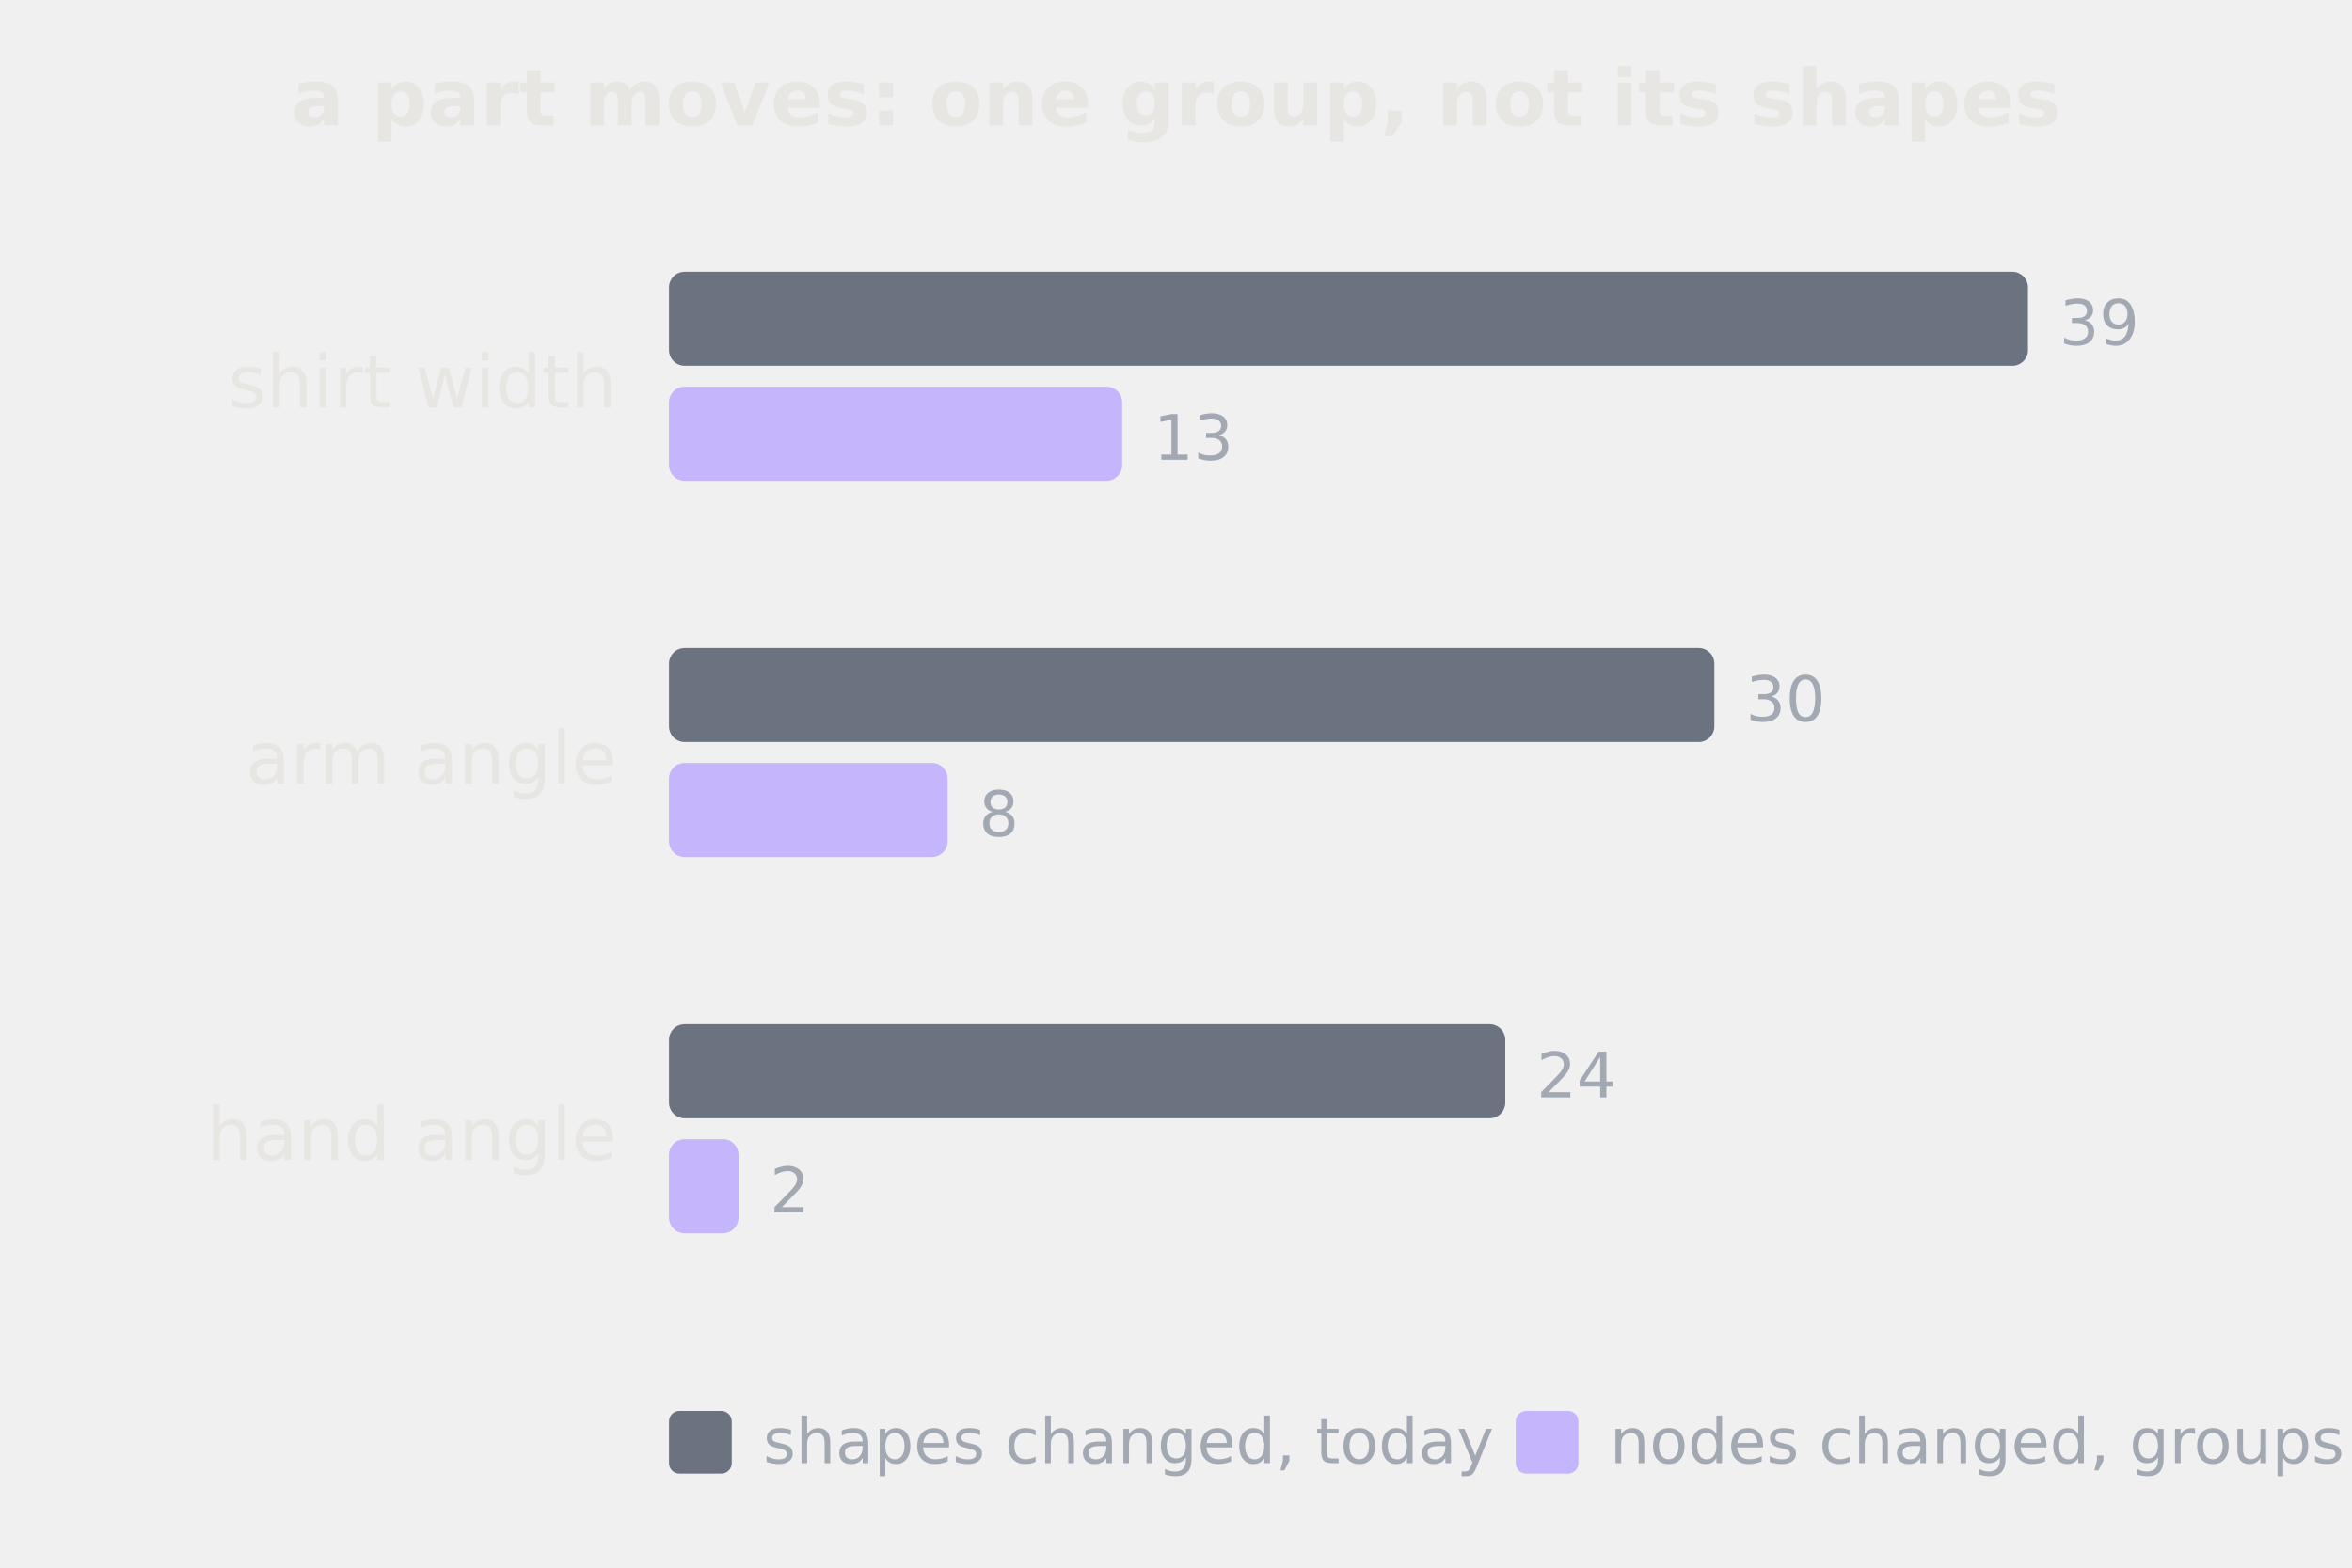
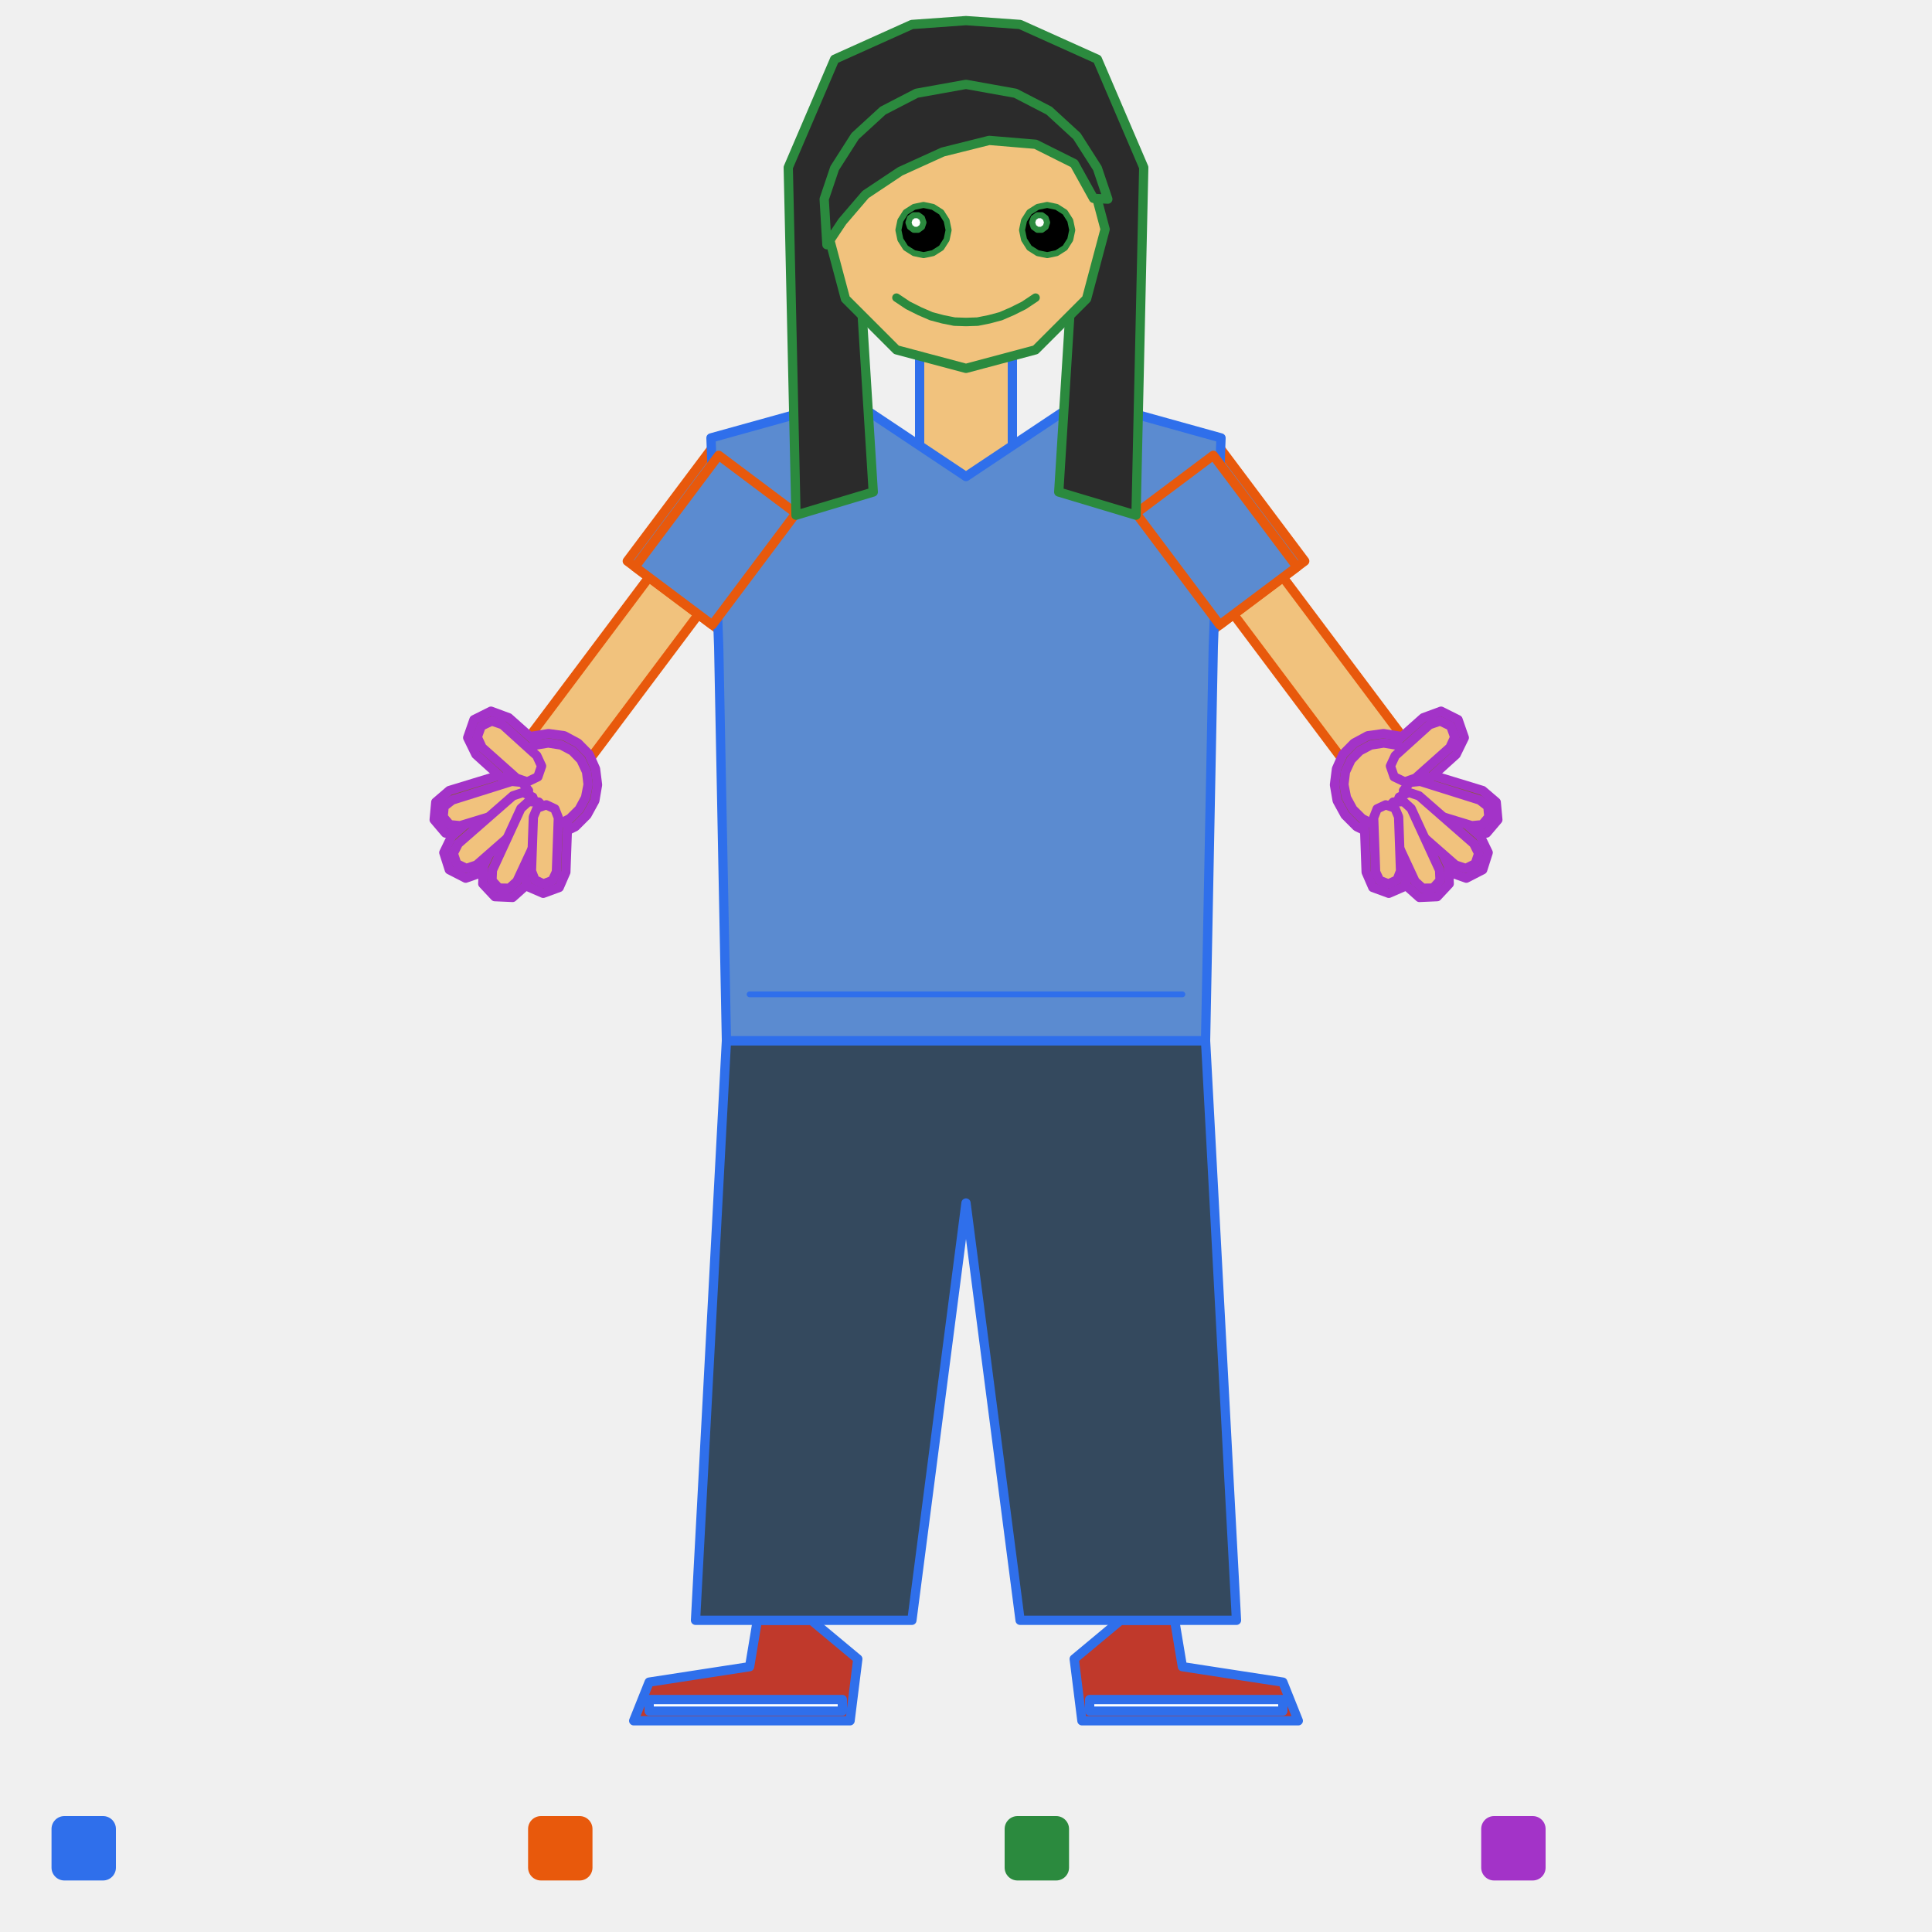
- <svg xmlns="http://www.w3.org/2000/svg" viewBox="0 0 450 300" width="450" height="300" font-family="system-ui, 'DejaVu Sans', sans-serif" font-size="13">
-   <style>
-   .ink { fill: #1f2328; } .muted { fill: #5b6470; } .flat { fill: #9aa1ab; } .tree { fill: #6d28d9; }
-     .ink { fill: #e8e6e3; } .muted { fill: #a2a9b3; } .flat { fill: #6b7280; } .tree { fill: #c4b5fd; }
-   
- </style>
-   <text x="225.0" y="24" text-anchor="middle" class="ink" font-weight="700" font-size="15">a part moves: one group, not its shapes</text>
-   <text x="118" y="78" text-anchor="end" class="ink" font-size="14">shirt width</text>
-   <rect x="128" y="52" width="260.0" height="18" rx="3" class="flat" />
-   <text x="394.0" y="66" class="muted" font-size="12">39</text>
-   <rect x="128" y="74" width="86.7" height="18" rx="3" class="tree" />
-   <text x="220.7" y="88" class="muted" font-size="12">13</text>
-   <text x="118" y="150" text-anchor="end" class="ink" font-size="14">arm angle</text>
-   <rect x="128" y="124" width="200.0" height="18" rx="3" class="flat" />
-   <text x="334.0" y="138" class="muted" font-size="12">30</text>
-   <rect x="128" y="146" width="53.3" height="18" rx="3" class="tree" />
-   <text x="187.3" y="160" class="muted" font-size="12">8</text>
-   <text x="118" y="222" text-anchor="end" class="ink" font-size="14">hand angle</text>
-   <rect x="128" y="196" width="160.0" height="18" rx="3" class="flat" />
-   <text x="294.0" y="210" class="muted" font-size="12">24</text>
-   <rect x="128" y="218" width="13.3" height="18" rx="3" class="tree" />
-   <text x="147.3" y="232" class="muted" font-size="12">2</text>
-   <rect x="128" y="270" width="12" height="12" rx="2" class="flat" />
-   <text x="146" y="280" class="muted" font-size="12">shapes changed, today</text>
-   <rect x="290" y="270" width="12" height="12" rx="2" class="tree" />
-   <text x="308" y="280" class="muted" font-size="12">nodes changed, groups</text>
+ <svg xmlns="http://www.w3.org/2000/svg" viewBox="0 0 300 300" role="img" class="chart">
+   <g transform="translate(54 38) scale(0.6)">
+     <g transform="matrix(1,0,0,1,0,8)">
+       <g transform="matrix(1,0,0,1,160,60)">
+         <polygon points="-12,0 0,0 12,0 12,-44 0,-44 -12,-44" fill="#f1c27d" stroke="#2f6feb" stroke-width="2.4" stroke-linejoin="round" />
+       </g>
+     </g>
+     <g transform="matrix(1,0,0,1,168,296)">
+       <g transform="matrix(1,0,0,1,0,0)">
+         <polygon points="32,60 46,60 48,72 74,76 78,86 22,86 20,70" fill="#c0392b" stroke="#2f6feb" stroke-width="2.4" stroke-linejoin="round" />
+         <polygon points="24,83.5 74,83.5 74,80.5 24,80.5" fill="#ffffff" stroke="#2f6feb" stroke-width="2.4" stroke-linejoin="round" />
+       </g>
+     </g>
+     <g transform="matrix(1,0,0,1,152,296)">
+       <g transform="matrix(-1,0,0,1,0,0)">
+         <g transform="matrix(1,0,0,1,0,0)">
+           <polygon points="32,60 46,60 48,72 74,76 78,86 22,86 20,70" fill="#c0392b" stroke="#2f6feb" stroke-width="2.4" stroke-linejoin="round" />
+           <polygon points="24,83.5 74,83.5 74,80.5 24,80.5" fill="#ffffff" stroke="#2f6feb" stroke-width="2.4" stroke-linejoin="round" />
+         </g>
+       </g>
+     </g>
+     <g transform="matrix(1,0,0,1,0,161)">
+       <g transform="matrix(1,0,0,1,0,0)">
+         <polygon points="98,45 222,45 230,195 202,195 174,195 160,87 146,195 118,195 90,195" fill="#34495e" stroke="#2f6feb" stroke-width="2.4" stroke-linejoin="round" />
+       </g>
+     </g>
+     <g transform="matrix(0.6,0.8,-0.8,0.6,214,62)">
+       <polygon points="0,8 95,8 95,-8 0,-8" fill="#f1c27d" stroke="#e8590c" stroke-width="2.4" stroke-linejoin="round" />
+     </g>
+     <g transform="matrix(-0.6,0.8,-0.8,-0.6,106,62)">
+       <polygon points="0,8 95,8 95,-8 0,-8" fill="#f1c27d" stroke="#e8590c" stroke-width="2.4" stroke-linejoin="round" />
+     </g>
+     <g transform="matrix(0.6,0.8,-0.8,0.6,214,62)">
+       <polygon points="0,15 36.1,15 36.1,-15 0,-15" fill="#5b8bd0" stroke="#e8590c" stroke-width="2.4" stroke-linejoin="round" />
+     </g>
+     <g transform="matrix(-0.6,0.8,-0.8,-0.6,106,62)">
+       <polygon points="0,15 36.1,15 36.1,-15 0,-15" fill="#5b8bd0" stroke="#e8590c" stroke-width="2.4" stroke-linejoin="round" />
+     </g>
+     <g transform="matrix(1,0,0,1,0,0)">
+       <polygon points="130,40 160,60 190,40 226,50 224,104 222,206 98,206 96,104 94,50" fill="#5b8bd0" stroke="#2f6feb" stroke-width="2.4" stroke-linejoin="round" />
+       <polyline points="104,194 216,194" fill="none" stroke="#2f6feb" stroke-width="1.5" stroke-linecap="round" stroke-linejoin="round" />
+     </g>
+     <g transform="matrix(0.6,0.8,-0.8,0.6,214,62)">
+       <polygon points="0,12.5 36.1,12.5 36.1,-12.5 0,-12.5" fill="#5b8bd0" stroke="#e8590c" stroke-width="2.4" stroke-linejoin="round" />
+     </g>
+     <g transform="matrix(-0.6,0.8,-0.8,-0.6,106,62)">
+       <polygon points="0,12.5 36.1,12.5 36.1,-12.5 0,-12.5" fill="#5b8bd0" stroke="#e8590c" stroke-width="2.4" stroke-linejoin="round" />
+     </g>
+     <g transform="matrix(1,0,0,1,0,-124)">
+       <g transform="matrix(1,0,0,1,0,0)">
+         <polygon points="116,194 114,104 126,76 146,67 160,66 174,67 194,76 206,104 204,194 184,188 188,124 160,84 132,124 136,188" fill="#2b2b2b" stroke="#2b8a3e" stroke-width="2.4" stroke-linejoin="round" />
+       </g>
+     </g>
+     <g transform="matrix(1,0,0,1,0,8)">
+       <g transform="matrix(1,0,0,1,0,-132)">
+         <polygon points="160,84 178,88.8 191.2,102 196,120 191.2,138 178,151.2 160,156 142,151.2 128.8,138 124,120 128.8,102 142,88.8" fill="#f1c27d" stroke="#2b8a3e" stroke-width="2.4" stroke-linejoin="round" />
+         <g transform="matrix(0.5,0,0,0.5,115,70.2)">
+           <g transform="matrix(1.3,0,0,1.3,68,100)">
+             <g transform="matrix(1,0,0,1,0,0)">
+               <polygon points="10,0 9.2,3.8 7.1,7.1 3.8,9.2 0,10 -3.8,9.2 -7.1,7.1 -9.2,3.8 -10,0 -9.2,-3.8 -7.1,-7.1 -3.8,-9.2 -0,-10 3.8,-9.2 7.1,-7.1 9.2,-3.8" fill="black" stroke="#2b8a3e" stroke-width="2.4" stroke-linejoin="round" />
+             </g>
+             <polygon points="0,-3 -0.6,-1.2 -2.1,-0.1 -3.9,-0.1 -5.4,-1.2 -6,-3 -5.4,-4.8 -3.9,-5.9 -2.1,-5.9 -0.6,-4.8" fill="white" stroke="#2b8a3e" stroke-width="2.4" stroke-linejoin="round" />
+           </g>
+           <g transform="matrix(1.3,0,0,1.3,132,100)">
+             <g transform="matrix(1,0,0,1,0,0)">
+               <polygon points="10,0 9.2,3.8 7.1,7.1 3.8,9.2 0,10 -3.8,9.2 -7.1,7.1 -9.2,3.8 -10,0 -9.2,-3.8 -7.1,-7.1 -3.8,-9.2 -0,-10 3.8,-9.2 7.1,-7.1 9.2,-3.8" fill="black" stroke="#2b8a3e" stroke-width="2.4" stroke-linejoin="round" />
+             </g>
+             <polygon points="0,-3 -0.6,-1.2 -2.1,-0.1 -3.9,-0.1 -5.4,-1.2 -6,-3 -5.4,-4.8 -3.9,-5.9 -2.1,-5.9 -0.6,-4.8" fill="white" stroke="#2b8a3e" stroke-width="2.4" stroke-linejoin="round" />
+           </g>
+         </g>
+         <polyline points="142,137.7 145,139.7 148,141.2 151,142.5 154,143.3 157,143.9 160,144 163,143.9 166,143.3 169,142.5 172,141.2 175,139.7 178,137.7" fill="none" stroke="#2b8a3e" stroke-width="2.2" stroke-linecap="round" stroke-linejoin="round" />
+       </g>
+     </g>
+     <g transform="matrix(1,0,0,1,0,-124)">
+       <g transform="matrix(1,0,0,1,0,0)">
+         <polygon points="123.3,112.2 126,104.2 131.3,95.9 138.5,89.3 147.2,84.8 160,82.5 172.8,84.8 181.5,89.3 188.7,95.9 194,104.2 196.7,112.2 193,112 188,103 178,98 166,97 154,100 143,105 134,111 128,118 124,124" fill="#2b2b2b" stroke="#2b8a3e" stroke-width="2.4" stroke-linejoin="round" />
+       </g>
+     </g>
+     <g transform="matrix(0.6,0.8,-0.8,0.6,268.5,139.8)">
+       <g transform="matrix(1,0,0,1,0,0)">
+         <polygon points="13.5,0 12.9,4 10.9,7.6 7.9,10.5 4.2,12.4 0,13 -4.2,12.4 -7.9,10.5 -10.9,7.6 -12.9,4 -13.5,0 -12.9,-4 -10.9,-7.6 -7.9,-10.5 -4.2,-12.4 -0,-13 4.2,-12.4 7.9,-10.5 10.9,-7.6 12.9,-4" fill="#8a5a44" stroke="#a333c8" stroke-width="2.4" stroke-linejoin="round" />
+         <polygon points="16.3,-19.3 20.8,-20.3 24.7,-17.9 25.7,-13.5 23.3,-9.5 10.3,-0.1 5.9,1 1.9,-1.4 0.9,-5.9 3.3,-9.8" fill="#8a5a44" stroke="#a333c8" stroke-width="2.4" stroke-linejoin="round" />
+         <polygon points="25.4,-11.7 30,-10.8 32.7,-7 31.9,-2.3 28,0.3 9.5,4.3 4.9,3.4 2.2,-0.5 3.1,-5.1 6.9,-7.8" fill="#8a5a44" stroke="#a333c8" stroke-width="2.4" stroke-linejoin="round" />
+         <polygon points="26.6,-0.5 30.4,2.1 31.2,6.6 28.6,10.4 24.1,11.3 7,7.6 3.2,5 2.3,0.5 4.9,-3.3 9.5,-4.1" fill="#8a5a44" stroke="#a333c8" stroke-width="2.4" stroke-linejoin="round" />
+         <polygon points="21.6,8.2 24,11.9 23,16.1 19.3,18.5 15.1,17.5 3.6,9.5 1.2,5.8 2.2,1.5 5.9,-0.8 10.2,0.1" fill="#8a5a44" stroke="#a333c8" stroke-width="2.4" stroke-linejoin="round" />
+         <polygon points="-8,-18.3 -6.6,-23 -2.2,-25.2 2.5,-23.7 4.7,-19.4 5.8,-7.5 4.3,-2.8 -0.1,-0.6 -4.7,-2.1 -7,-6.4" fill="#8a5a44" stroke="#a333c8" stroke-width="2.4" stroke-linejoin="round" />
+         <g transform="matrix(1,0,0,1,0,0)">
+           <polygon points="11,0 10.5,3.2 8.9,6.2 6.5,8.5 3.4,10 0,10.5 -3.4,10 -6.5,8.5 -8.9,6.2 -10.5,3.2 -11,0 -10.5,-3.2 -8.9,-6.2 -6.5,-8.5 -3.4,-10 -0,-10.5 3.4,-10 6.5,-8.5 8.9,-6.2 10.5,-3.2" fill="#f1c27d" stroke="#a333c8" stroke-width="2.4" stroke-linejoin="round" />
+           <polygon points="17.8,-17.2 20.4,-17.9 22.7,-16.5 23.3,-13.9 21.9,-11.6 8.9,-2.1 6.2,-1.5 4,-2.9 3.3,-5.5 4.7,-7.8" fill="#f1c27d" stroke="#a333c8" stroke-width="2.4" stroke-linejoin="round" />
+           <polygon points="25.9,-9.2 28.7,-8.7 30.3,-6.4 29.8,-3.7 27.5,-2.1 9,1.8 6.2,1.3 4.7,-1 5.2,-3.7 7.5,-5.3" fill="#f1c27d" stroke="#a333c8" stroke-width="2.4" stroke-linejoin="round" />
+           <polygon points="26.1,2 28.3,3.5 28.8,6.1 27.2,8.3 24.6,8.8 7.5,5.2 5.3,3.7 4.8,1 6.3,-1.2 8.9,-1.7" fill="#f1c27d" stroke="#a333c8" stroke-width="2.4" stroke-linejoin="round" />
+           <polygon points="20.2,10.2 21.5,12.3 21,14.7 18.9,16 16.5,15.5 5,7.5 3.7,5.4 4.2,3 6.3,1.6 8.7,2.2" fill="#f1c27d" stroke="#a333c8" stroke-width="2.4" stroke-linejoin="round" />
+           <polygon points="-5.6,-18.5 -4.7,-21.3 -2,-22.7 0.9,-21.8 2.3,-19.2 3.3,-7.3 2.4,-4.5 -0.3,-3.1 -3.1,-4 -4.5,-6.6" fill="#f1c27d" stroke="#a333c8" stroke-width="2.4" stroke-linejoin="round" />
+         </g>
+       </g>
+     </g>
+     <g transform="matrix(-0.6,0.8,0.8,0.6,51.5,139.8)">
+       <g transform="matrix(1,0,0,1,0,0)">
+         <polygon points="13.5,0 12.9,4 10.9,7.6 7.9,10.5 4.2,12.4 0,13 -4.2,12.4 -7.9,10.5 -10.9,7.6 -12.9,4 -13.5,0 -12.9,-4 -10.9,-7.6 -7.9,-10.5 -4.2,-12.4 -0,-13 4.2,-12.4 7.9,-10.5 10.9,-7.6 12.9,-4" fill="#8a5a44" stroke="#a333c8" stroke-width="2.4" stroke-linejoin="round" />
+         <polygon points="16.3,-19.3 20.8,-20.3 24.7,-17.9 25.7,-13.5 23.3,-9.5 10.3,-0.1 5.9,1 1.9,-1.4 0.9,-5.9 3.3,-9.8" fill="#8a5a44" stroke="#a333c8" stroke-width="2.4" stroke-linejoin="round" />
+         <polygon points="25.4,-11.7 30,-10.8 32.7,-7 31.9,-2.3 28,0.3 9.5,4.3 4.9,3.4 2.2,-0.5 3.1,-5.1 6.9,-7.8" fill="#8a5a44" stroke="#a333c8" stroke-width="2.4" stroke-linejoin="round" />
+         <polygon points="26.6,-0.5 30.4,2.1 31.2,6.6 28.6,10.4 24.1,11.3 7,7.6 3.2,5 2.3,0.5 4.9,-3.3 9.5,-4.1" fill="#8a5a44" stroke="#a333c8" stroke-width="2.4" stroke-linejoin="round" />
+         <polygon points="21.6,8.2 24,11.9 23,16.1 19.3,18.5 15.1,17.5 3.6,9.5 1.2,5.8 2.2,1.5 5.9,-0.8 10.2,0.1" fill="#8a5a44" stroke="#a333c8" stroke-width="2.4" stroke-linejoin="round" />
+         <polygon points="-8,-18.3 -6.6,-23 -2.2,-25.2 2.5,-23.7 4.7,-19.4 5.8,-7.5 4.3,-2.8 -0.1,-0.6 -4.7,-2.1 -7,-6.4" fill="#8a5a44" stroke="#a333c8" stroke-width="2.4" stroke-linejoin="round" />
+         <g transform="matrix(1,0,0,1,0,0)">
+           <polygon points="11,0 10.5,3.2 8.9,6.2 6.5,8.5 3.4,10 0,10.5 -3.4,10 -6.5,8.5 -8.9,6.2 -10.5,3.2 -11,0 -10.5,-3.2 -8.9,-6.2 -6.5,-8.5 -3.4,-10 -0,-10.5 3.4,-10 6.5,-8.5 8.9,-6.2 10.5,-3.2" fill="#f1c27d" stroke="#a333c8" stroke-width="2.4" stroke-linejoin="round" />
+           <polygon points="17.8,-17.2 20.4,-17.9 22.7,-16.5 23.3,-13.9 21.9,-11.6 8.9,-2.1 6.2,-1.5 4,-2.9 3.3,-5.5 4.7,-7.8" fill="#f1c27d" stroke="#a333c8" stroke-width="2.4" stroke-linejoin="round" />
+           <polygon points="25.9,-9.2 28.7,-8.7 30.3,-6.4 29.8,-3.7 27.5,-2.1 9,1.8 6.2,1.3 4.7,-1 5.2,-3.7 7.5,-5.3" fill="#f1c27d" stroke="#a333c8" stroke-width="2.4" stroke-linejoin="round" />
+           <polygon points="26.1,2 28.3,3.5 28.8,6.1 27.2,8.3 24.6,8.8 7.5,5.2 5.3,3.7 4.8,1 6.3,-1.2 8.9,-1.7" fill="#f1c27d" stroke="#a333c8" stroke-width="2.4" stroke-linejoin="round" />
+           <polygon points="20.2,10.2 21.5,12.3 21,14.7 18.9,16 16.5,15.5 5,7.5 3.7,5.4 4.2,3 6.3,1.6 8.7,2.2" fill="#f1c27d" stroke="#a333c8" stroke-width="2.4" stroke-linejoin="round" />
+           <polygon points="-5.6,-18.5 -4.7,-21.3 -2,-22.7 0.9,-21.8 2.3,-19.2 3.3,-7.3 2.4,-4.5 -0.3,-3.1 -3.1,-4 -4.5,-6.6" fill="#f1c27d" stroke="#a333c8" stroke-width="2.4" stroke-linejoin="round" />
+         </g>
+       </g>
+     </g>
+   </g>
+   <rect x="8" y="282" width="10" height="10" rx="2" fill="#2f6feb" />
+   <rect x="82" y="282" width="10" height="10" rx="2" fill="#e8590c" />
+   <rect x="156" y="282" width="10" height="10" rx="2" fill="#2b8a3e" />
+   <rect x="230" y="282" width="10" height="10" rx="2" fill="#a333c8" />
</svg>
